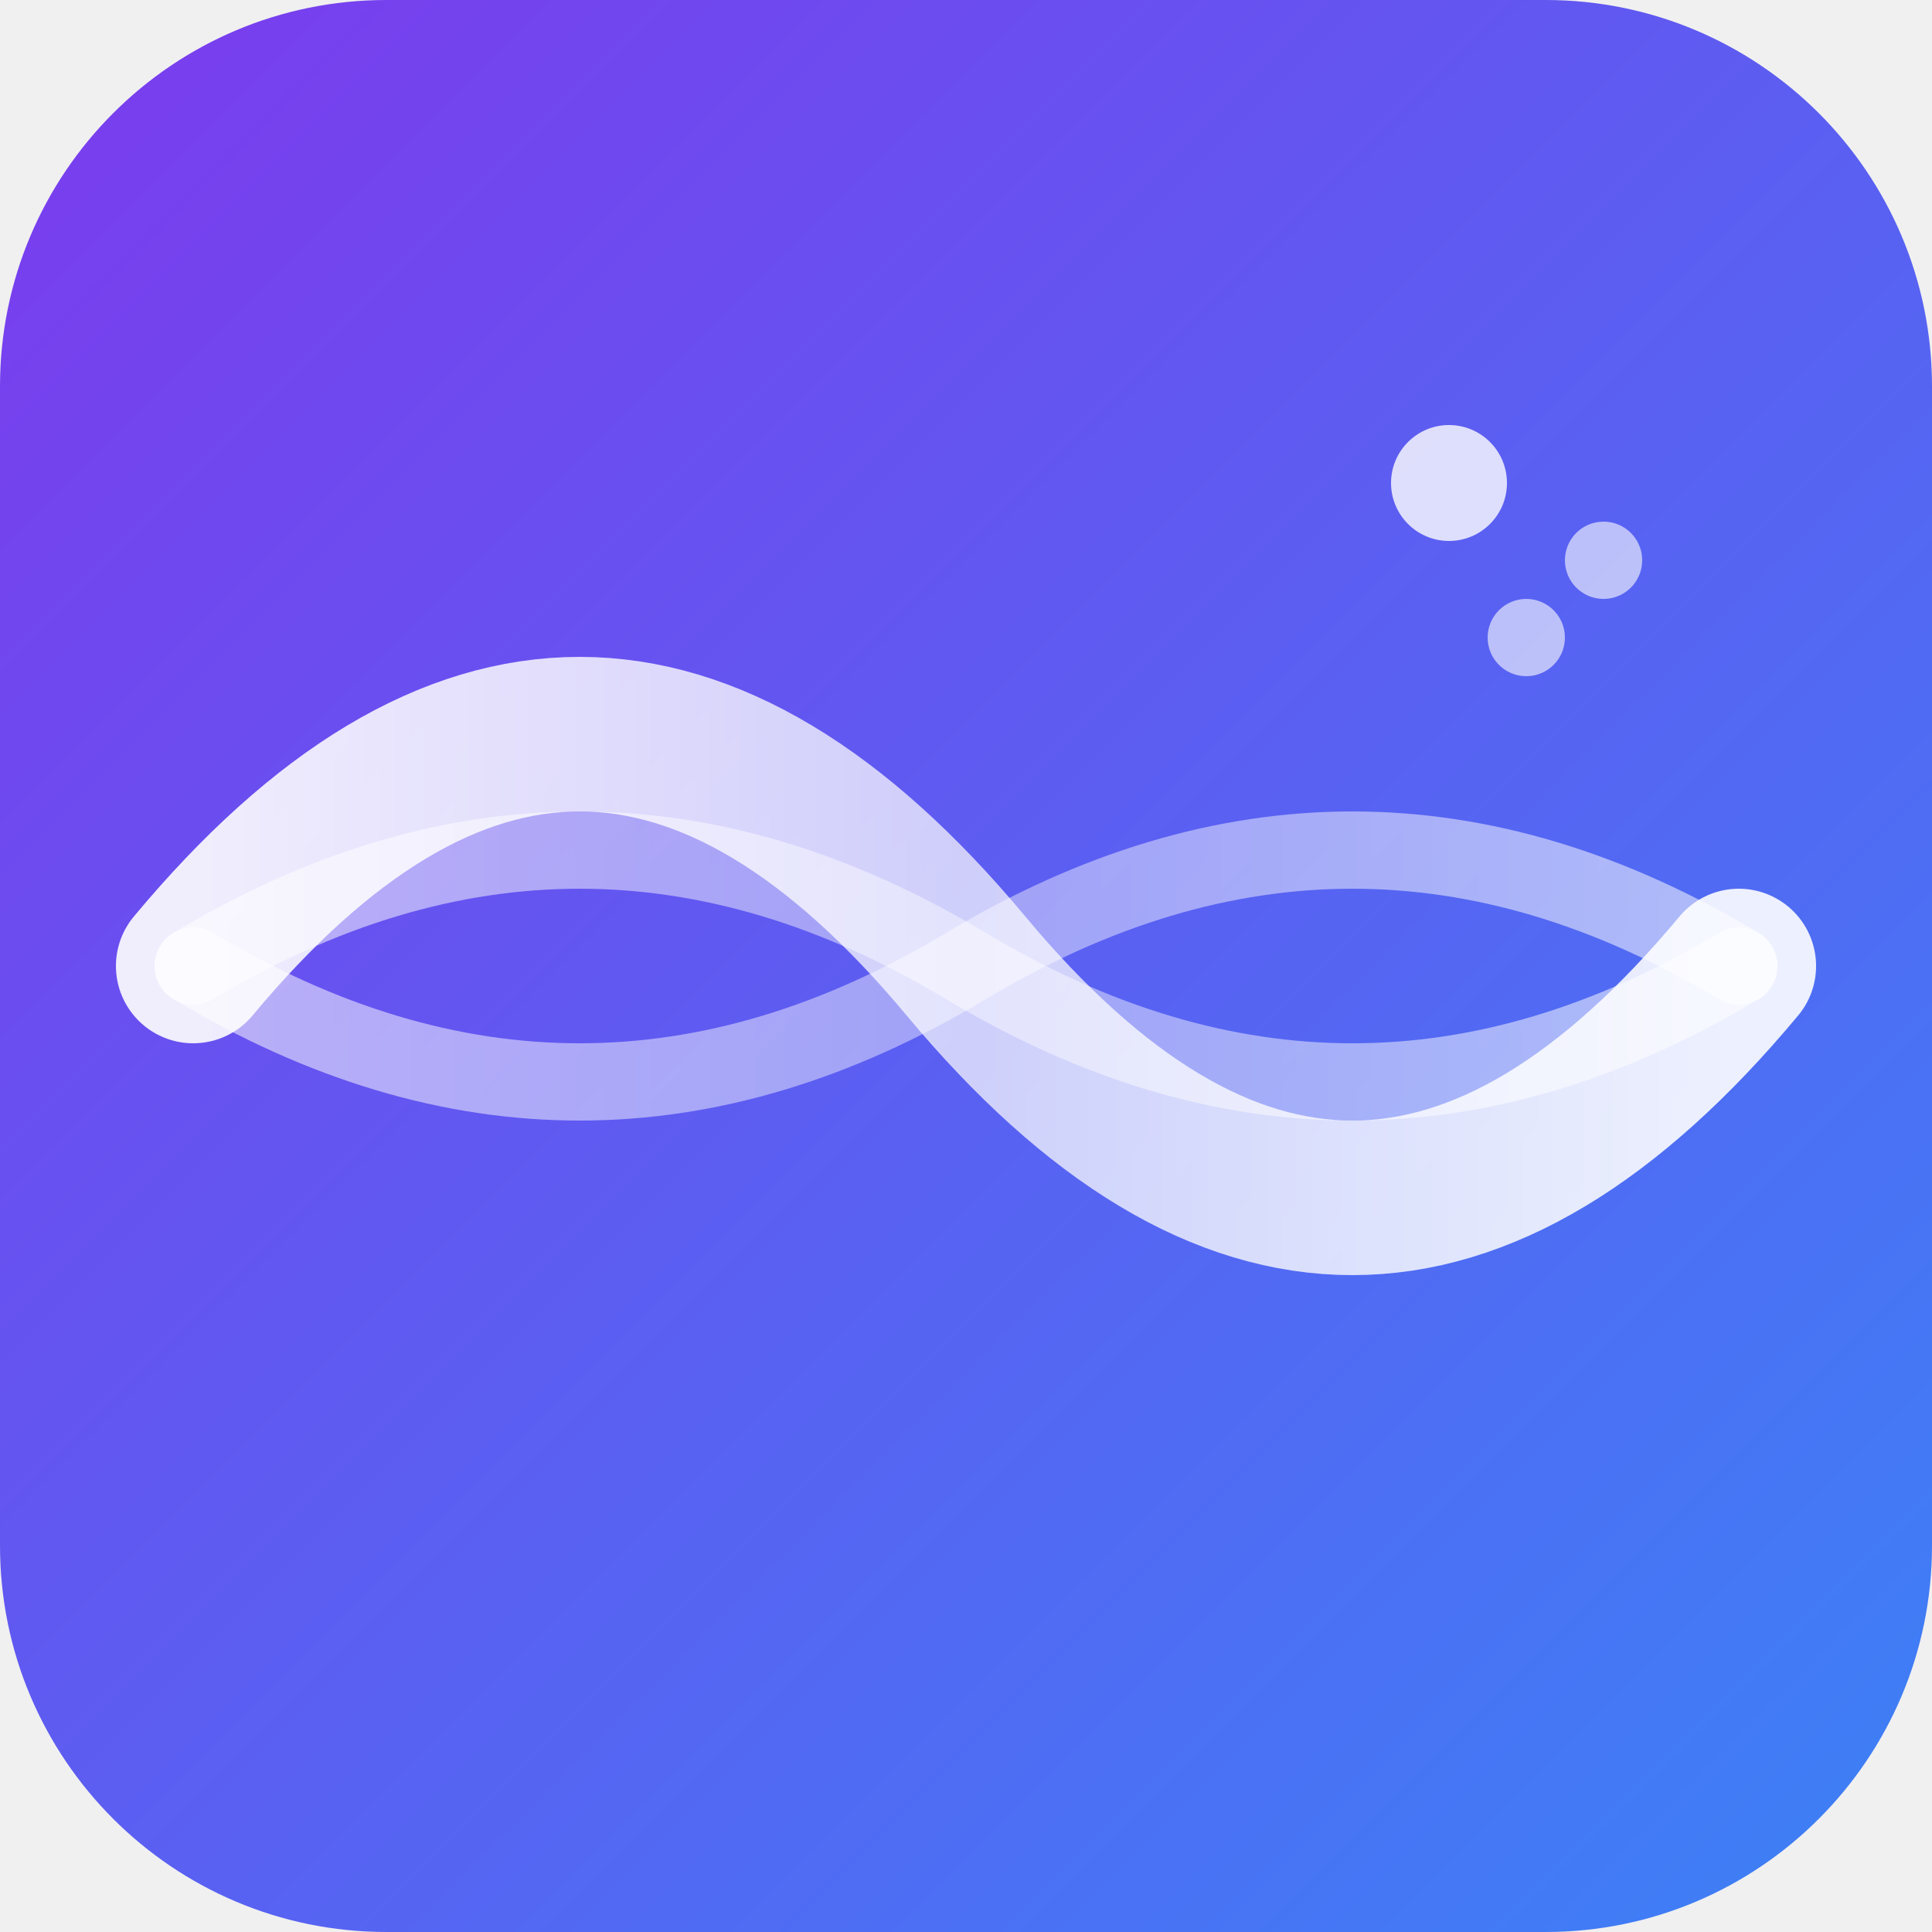
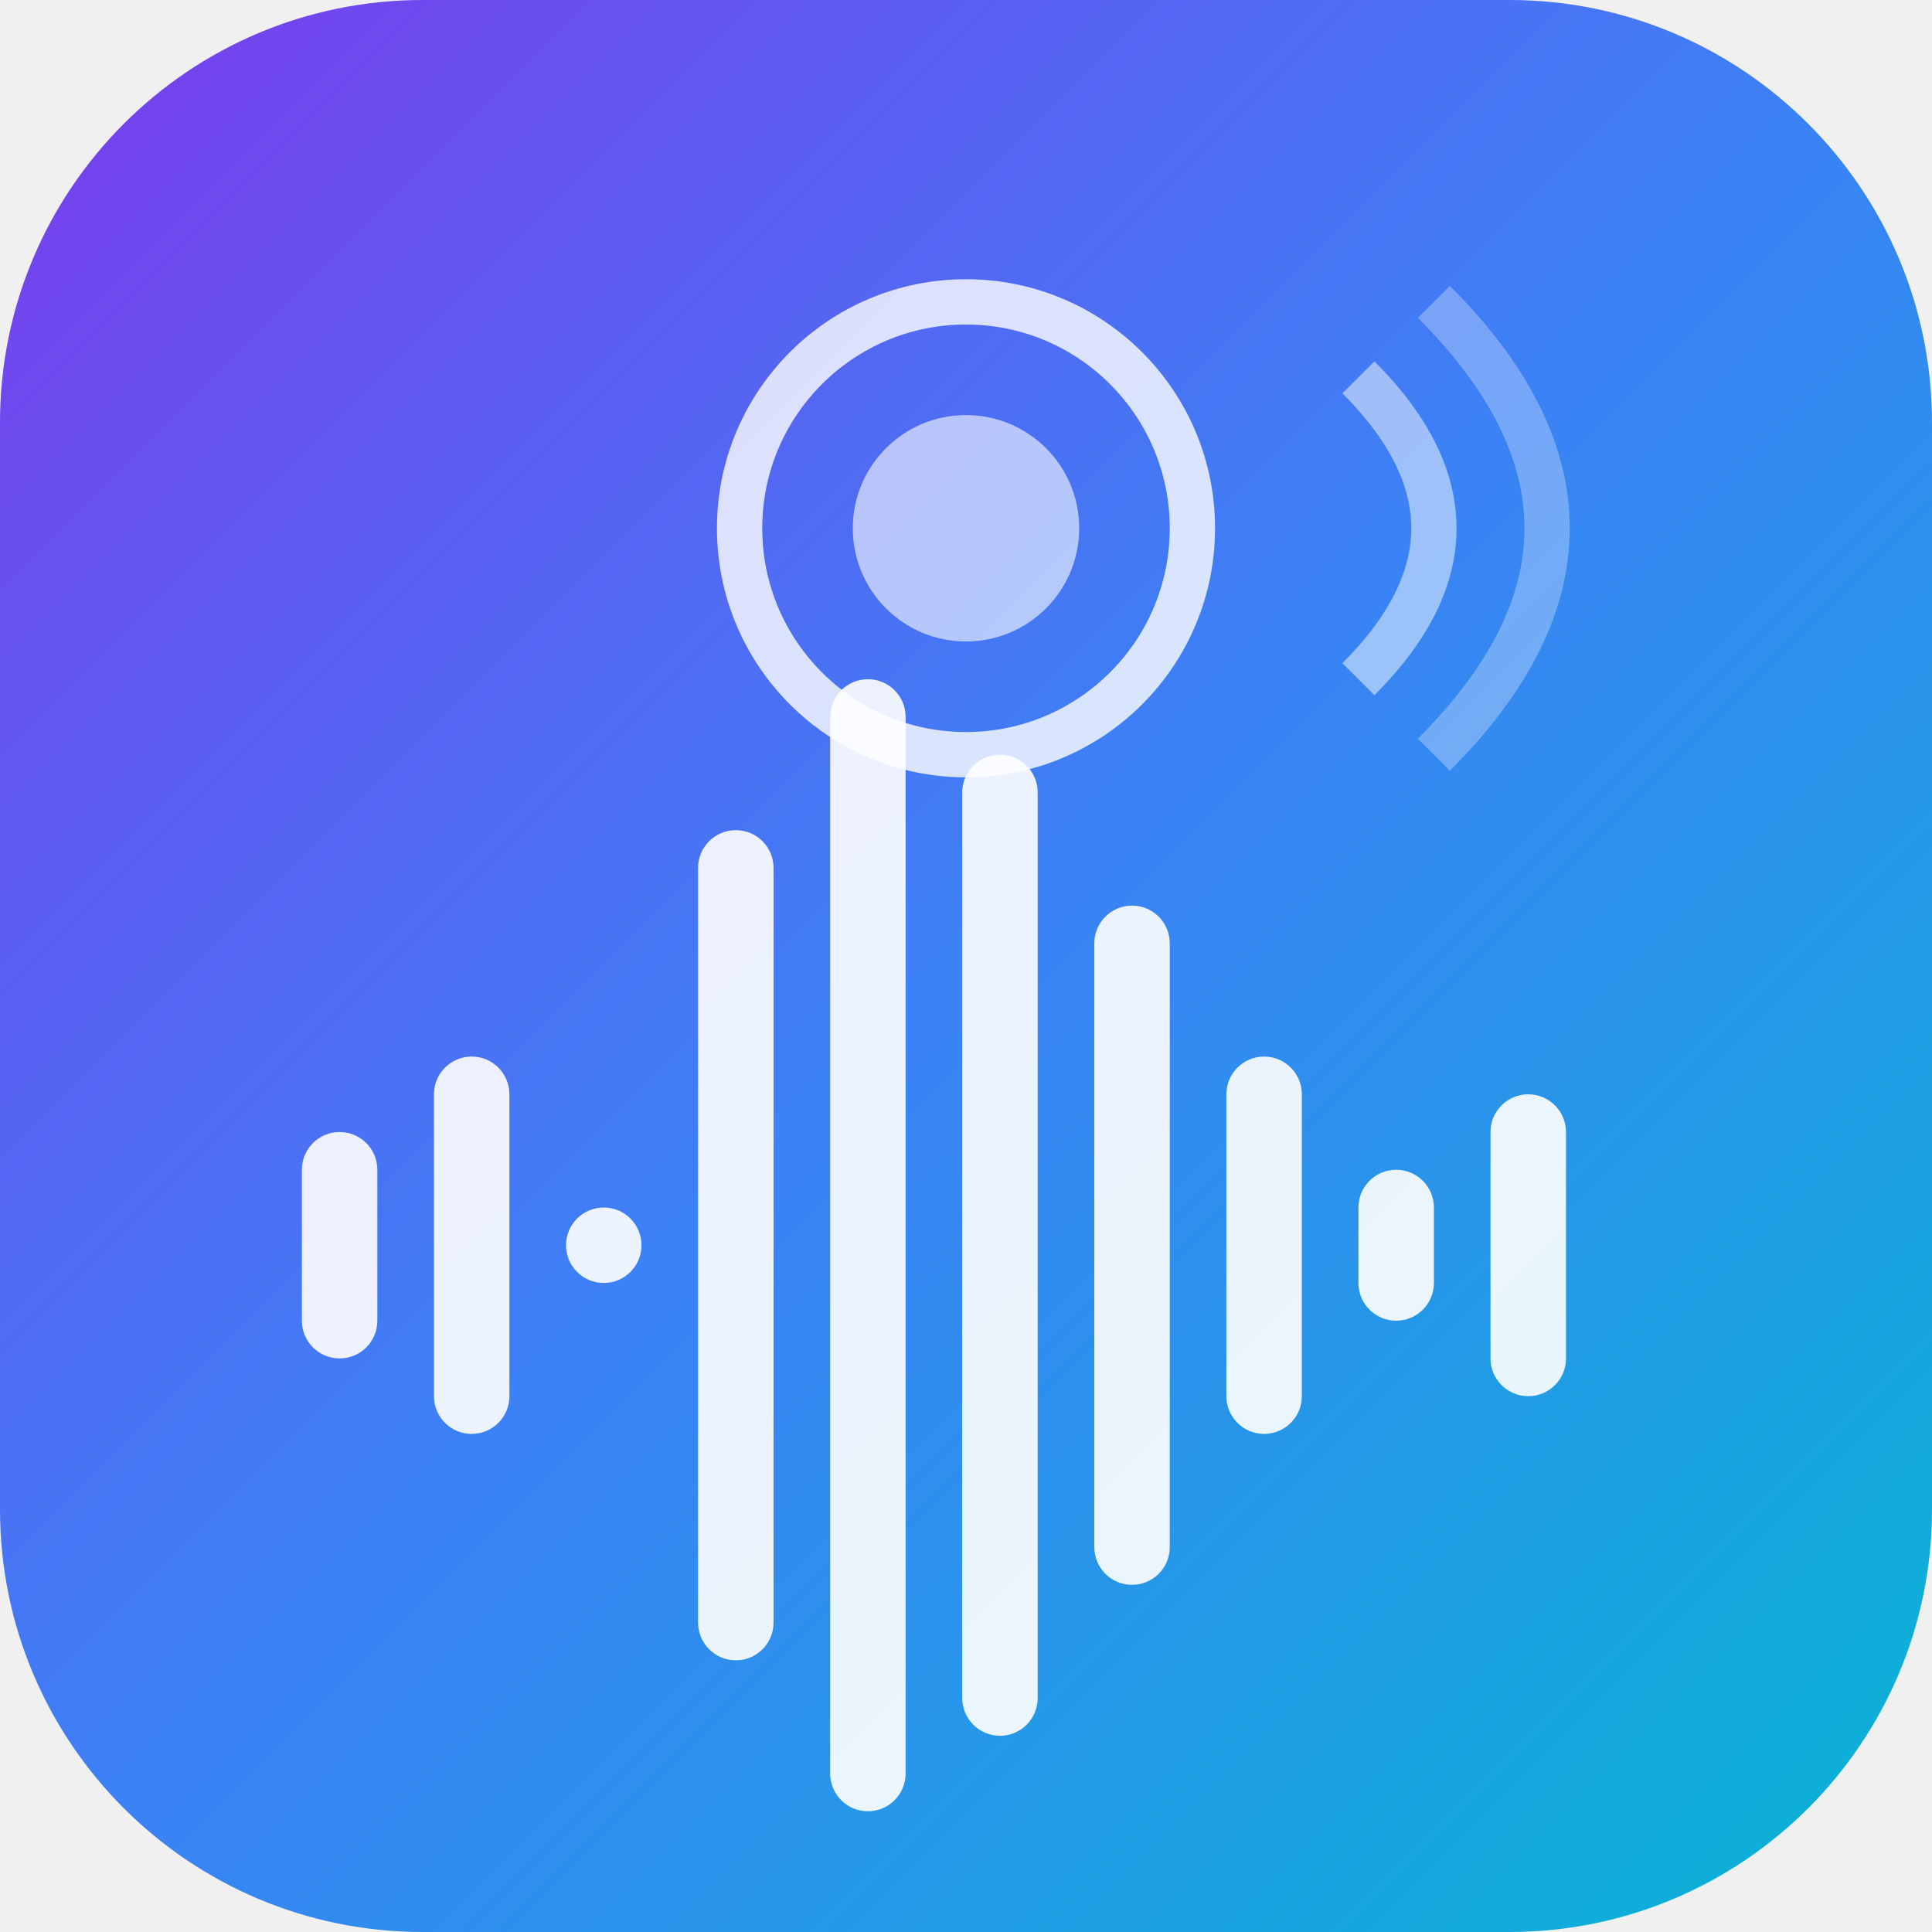
- <svg xmlns="http://www.w3.org/2000/svg" width="512" height="512" viewBox="0 0 512 512">
+ <svg xmlns="http://www.w3.org/2000/svg" width="512" height="512" viewBox="0 0 512 512" fill="none">
+   <rect width="512" height="512" rx="112" fill="url(#gradient)" />
  <defs>
-     <linearGradient id="bgGradient" x1="0%" y1="0%" x2="100%" y2="100%">
-       <stop offset="0%" style="stop-color:#7c3aed;stop-opacity:1" />
-       <stop offset="100%" style="stop-color:#3b82f6;stop-opacity:1" />
-     </linearGradient>
-     <linearGradient id="waveGradient" x1="0%" y1="0%" x2="100%" y2="0%">
-       <stop offset="0%" style="stop-color:#ffffff;stop-opacity:0.9" />
-       <stop offset="50%" style="stop-color:#ffffff;stop-opacity:0.7" />
-       <stop offset="100%" style="stop-color:#ffffff;stop-opacity:0.9" />
+     <linearGradient id="gradient" x1="0%" y1="0%" x2="100%" y2="100%">
+       <stop offset="0%" style="stop-color:#7C3AED;stop-opacity:1" />
+       <stop offset="50%" style="stop-color:#3B82F6;stop-opacity:1" />
+       <stop offset="100%" style="stop-color:#06B6D4;stop-opacity:1" />
    </linearGradient>
  </defs>
-   <rect width="512" height="512" rx="102.4" fill="url(#bgGradient)" />
-   <g transform="translate(51.2, 256)">
-     <path d="M 0,0 Q 102.4,-122.88 204.8,0 T 409.6,0" stroke="url(#waveGradient)" stroke-width="40.96" fill="none" stroke-linecap="round" />
-     <path d="M 0,0 Q 102.4,-61.44 204.8,0 T 409.6,0" stroke="url(#waveGradient)" stroke-width="20.48" fill="none" stroke-linecap="round" opacity="0.6" />
-     <path d="M 0,0 Q 102.4,61.44 204.8,0 T 409.6,0" stroke="url(#waveGradient)" stroke-width="20.48" fill="none" stroke-linecap="round" opacity="0.6" />
-   </g>
-   <g transform="translate(384, 128)">
-     <circle cx="0" cy="0" r="15.36" fill="white" opacity="0.8" />
-     <circle cx="40.96" cy="20.48" r="10.24" fill="white" opacity="0.6" />
-     <circle cx="20.48" cy="40.96" r="10.24" fill="white" opacity="0.6" />
-   </g>
+   <rect x="80" y="300" width="20" height="60" rx="10" fill="white" opacity="0.9" />
+   <rect x="115" y="280" width="20" height="100" rx="10" fill="white" opacity="0.9" />
+   <rect x="150" y="320" width="20" height="20" rx="10" fill="white" opacity="0.9" />
+   <rect x="185" y="220" width="20" height="220" rx="10" fill="white" opacity="0.9" />
+   <rect x="220" y="180" width="20" height="300" rx="10" fill="white" opacity="0.9" />
+   <rect x="255" y="200" width="20" height="260" rx="10" fill="white" opacity="0.9" />
+   <rect x="290" y="240" width="20" height="180" rx="10" fill="white" opacity="0.9" />
+   <rect x="325" y="280" width="20" height="100" rx="10" fill="white" opacity="0.9" />
+   <rect x="360" y="310" width="20" height="40" rx="10" fill="white" opacity="0.9" />
+   <rect x="395" y="290" width="20" height="80" rx="10" fill="white" opacity="0.9" />
+   <circle cx="256" cy="140" r="60" fill="none" stroke="white" stroke-width="12" opacity="0.8" />
+   <circle cx="256" cy="140" r="30" fill="white" opacity="0.6" />
+   <path d="M360 100 Q400 140 360 180" stroke="white" stroke-width="12" fill="none" opacity="0.5" />
+   <path d="M380 80 Q440 140 380 200" stroke="white" stroke-width="12" fill="none" opacity="0.3" />
</svg>
